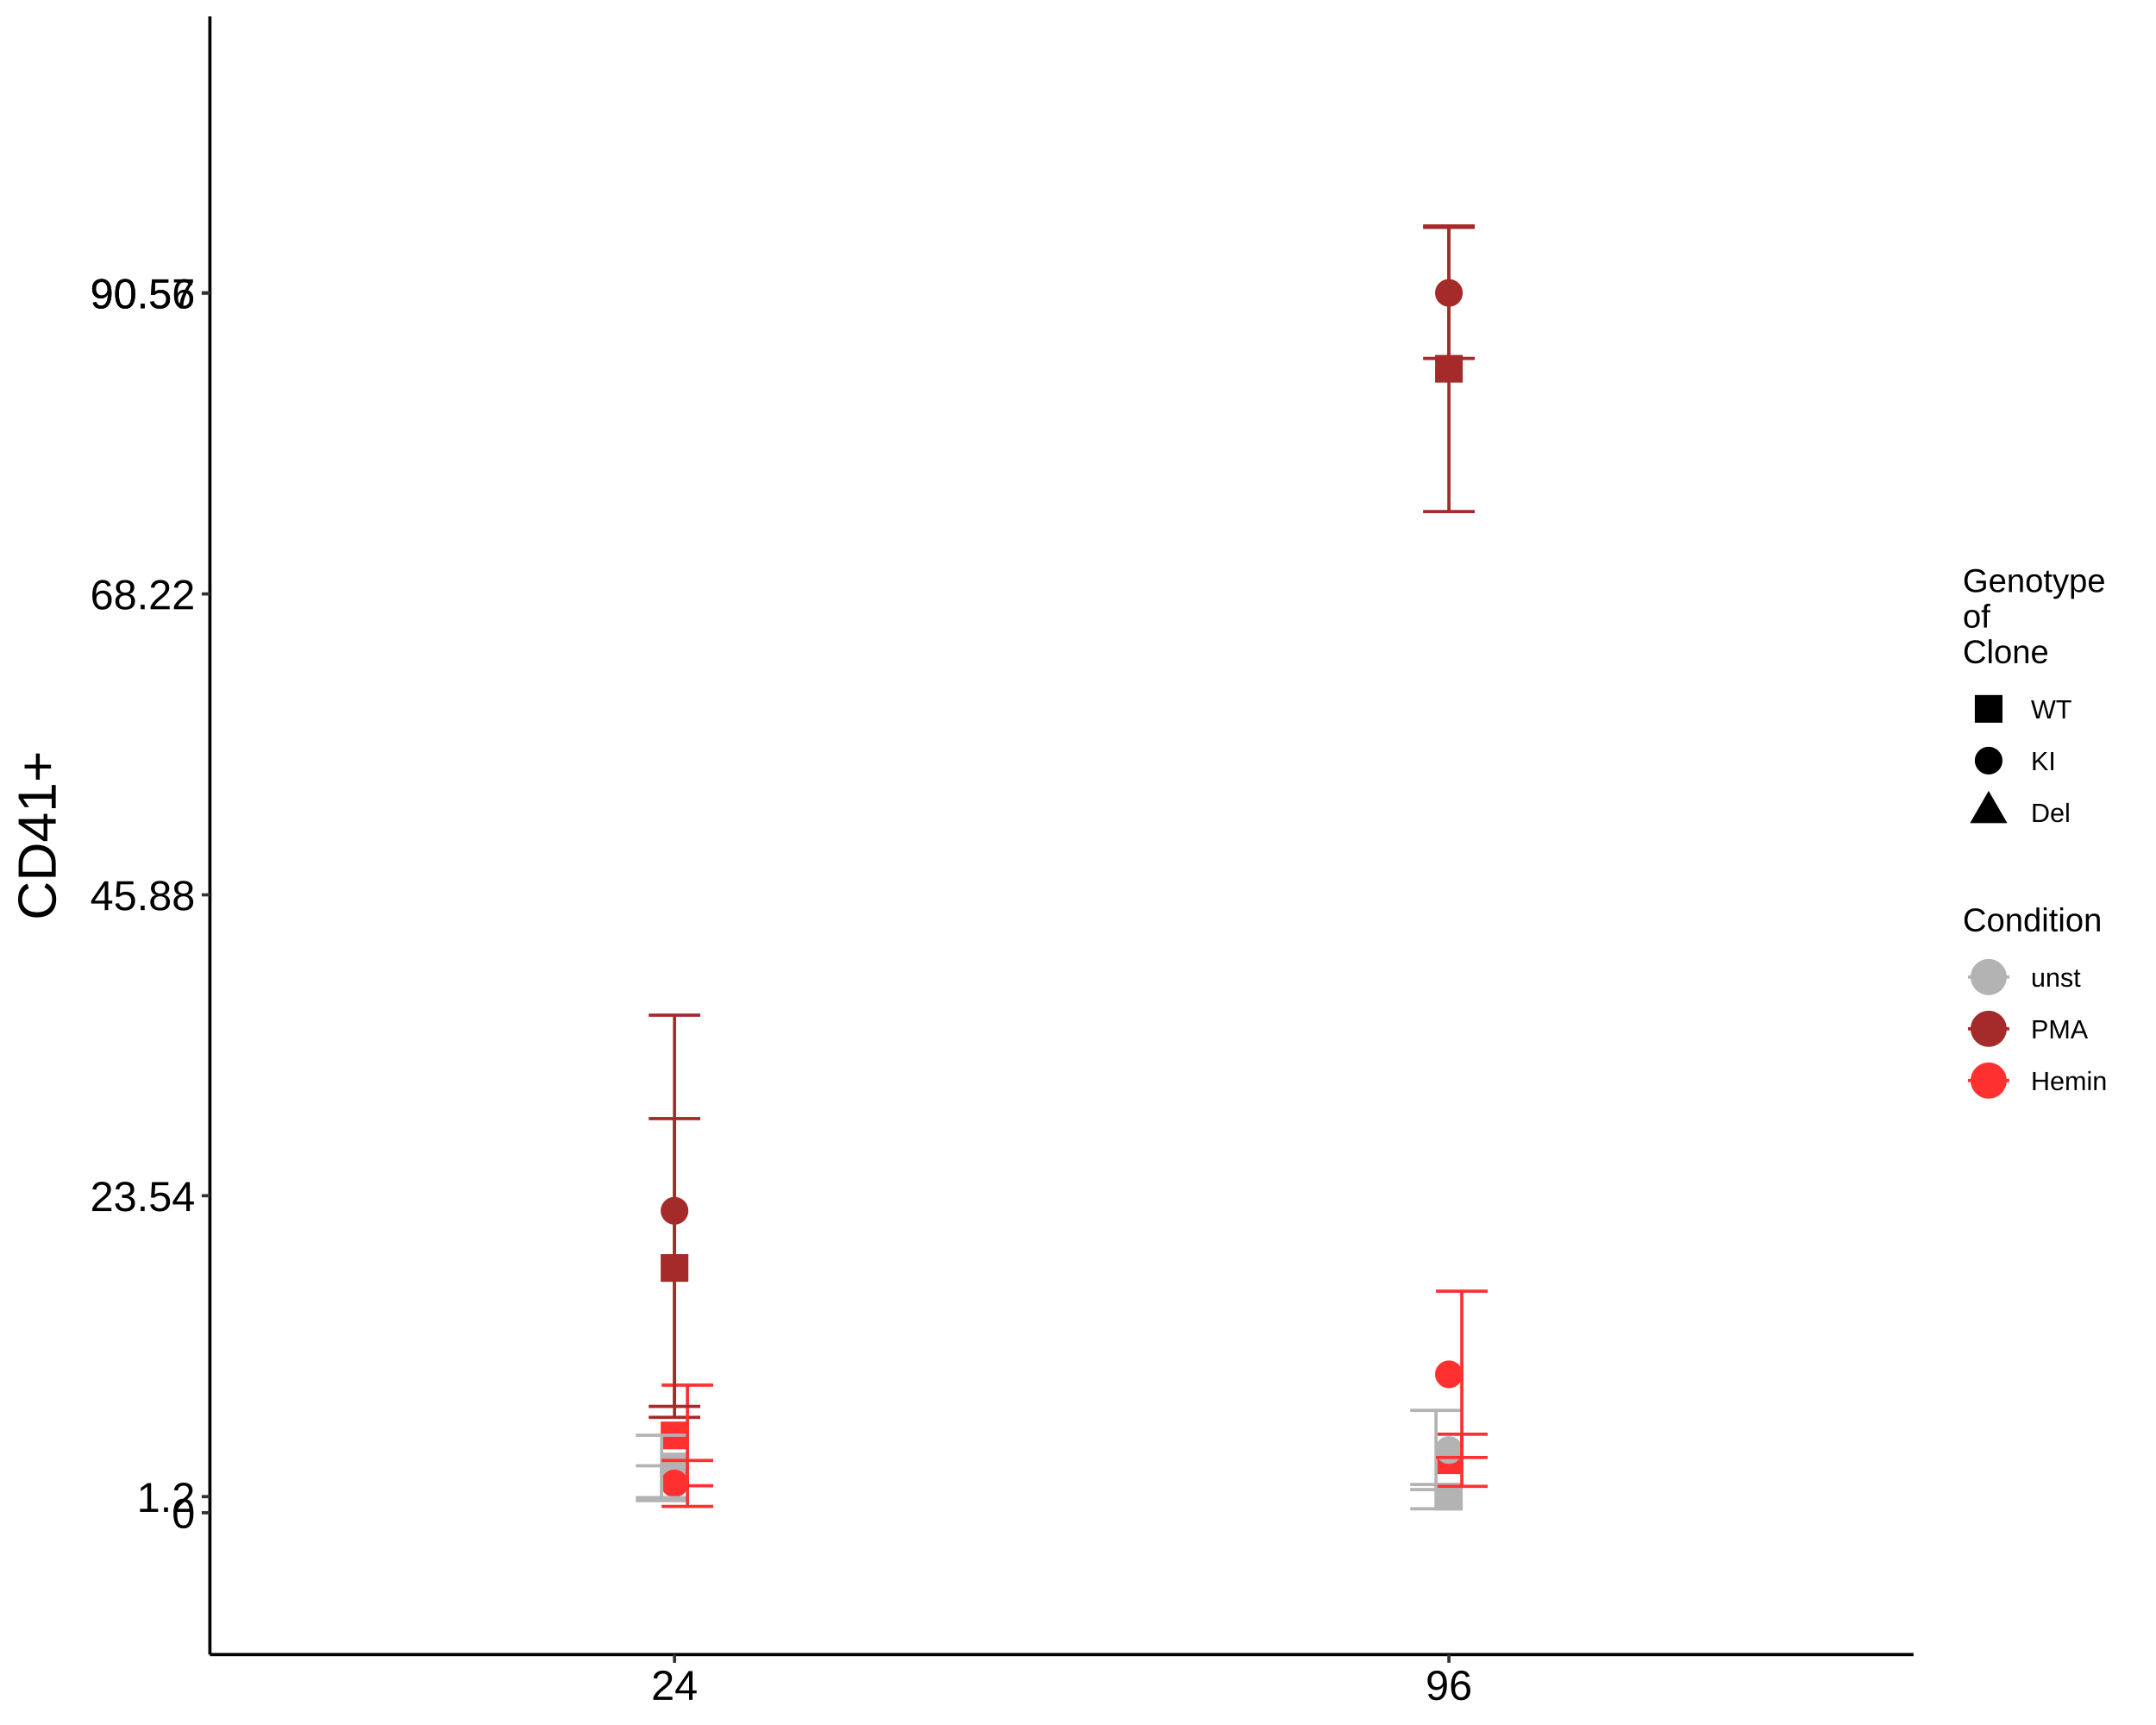
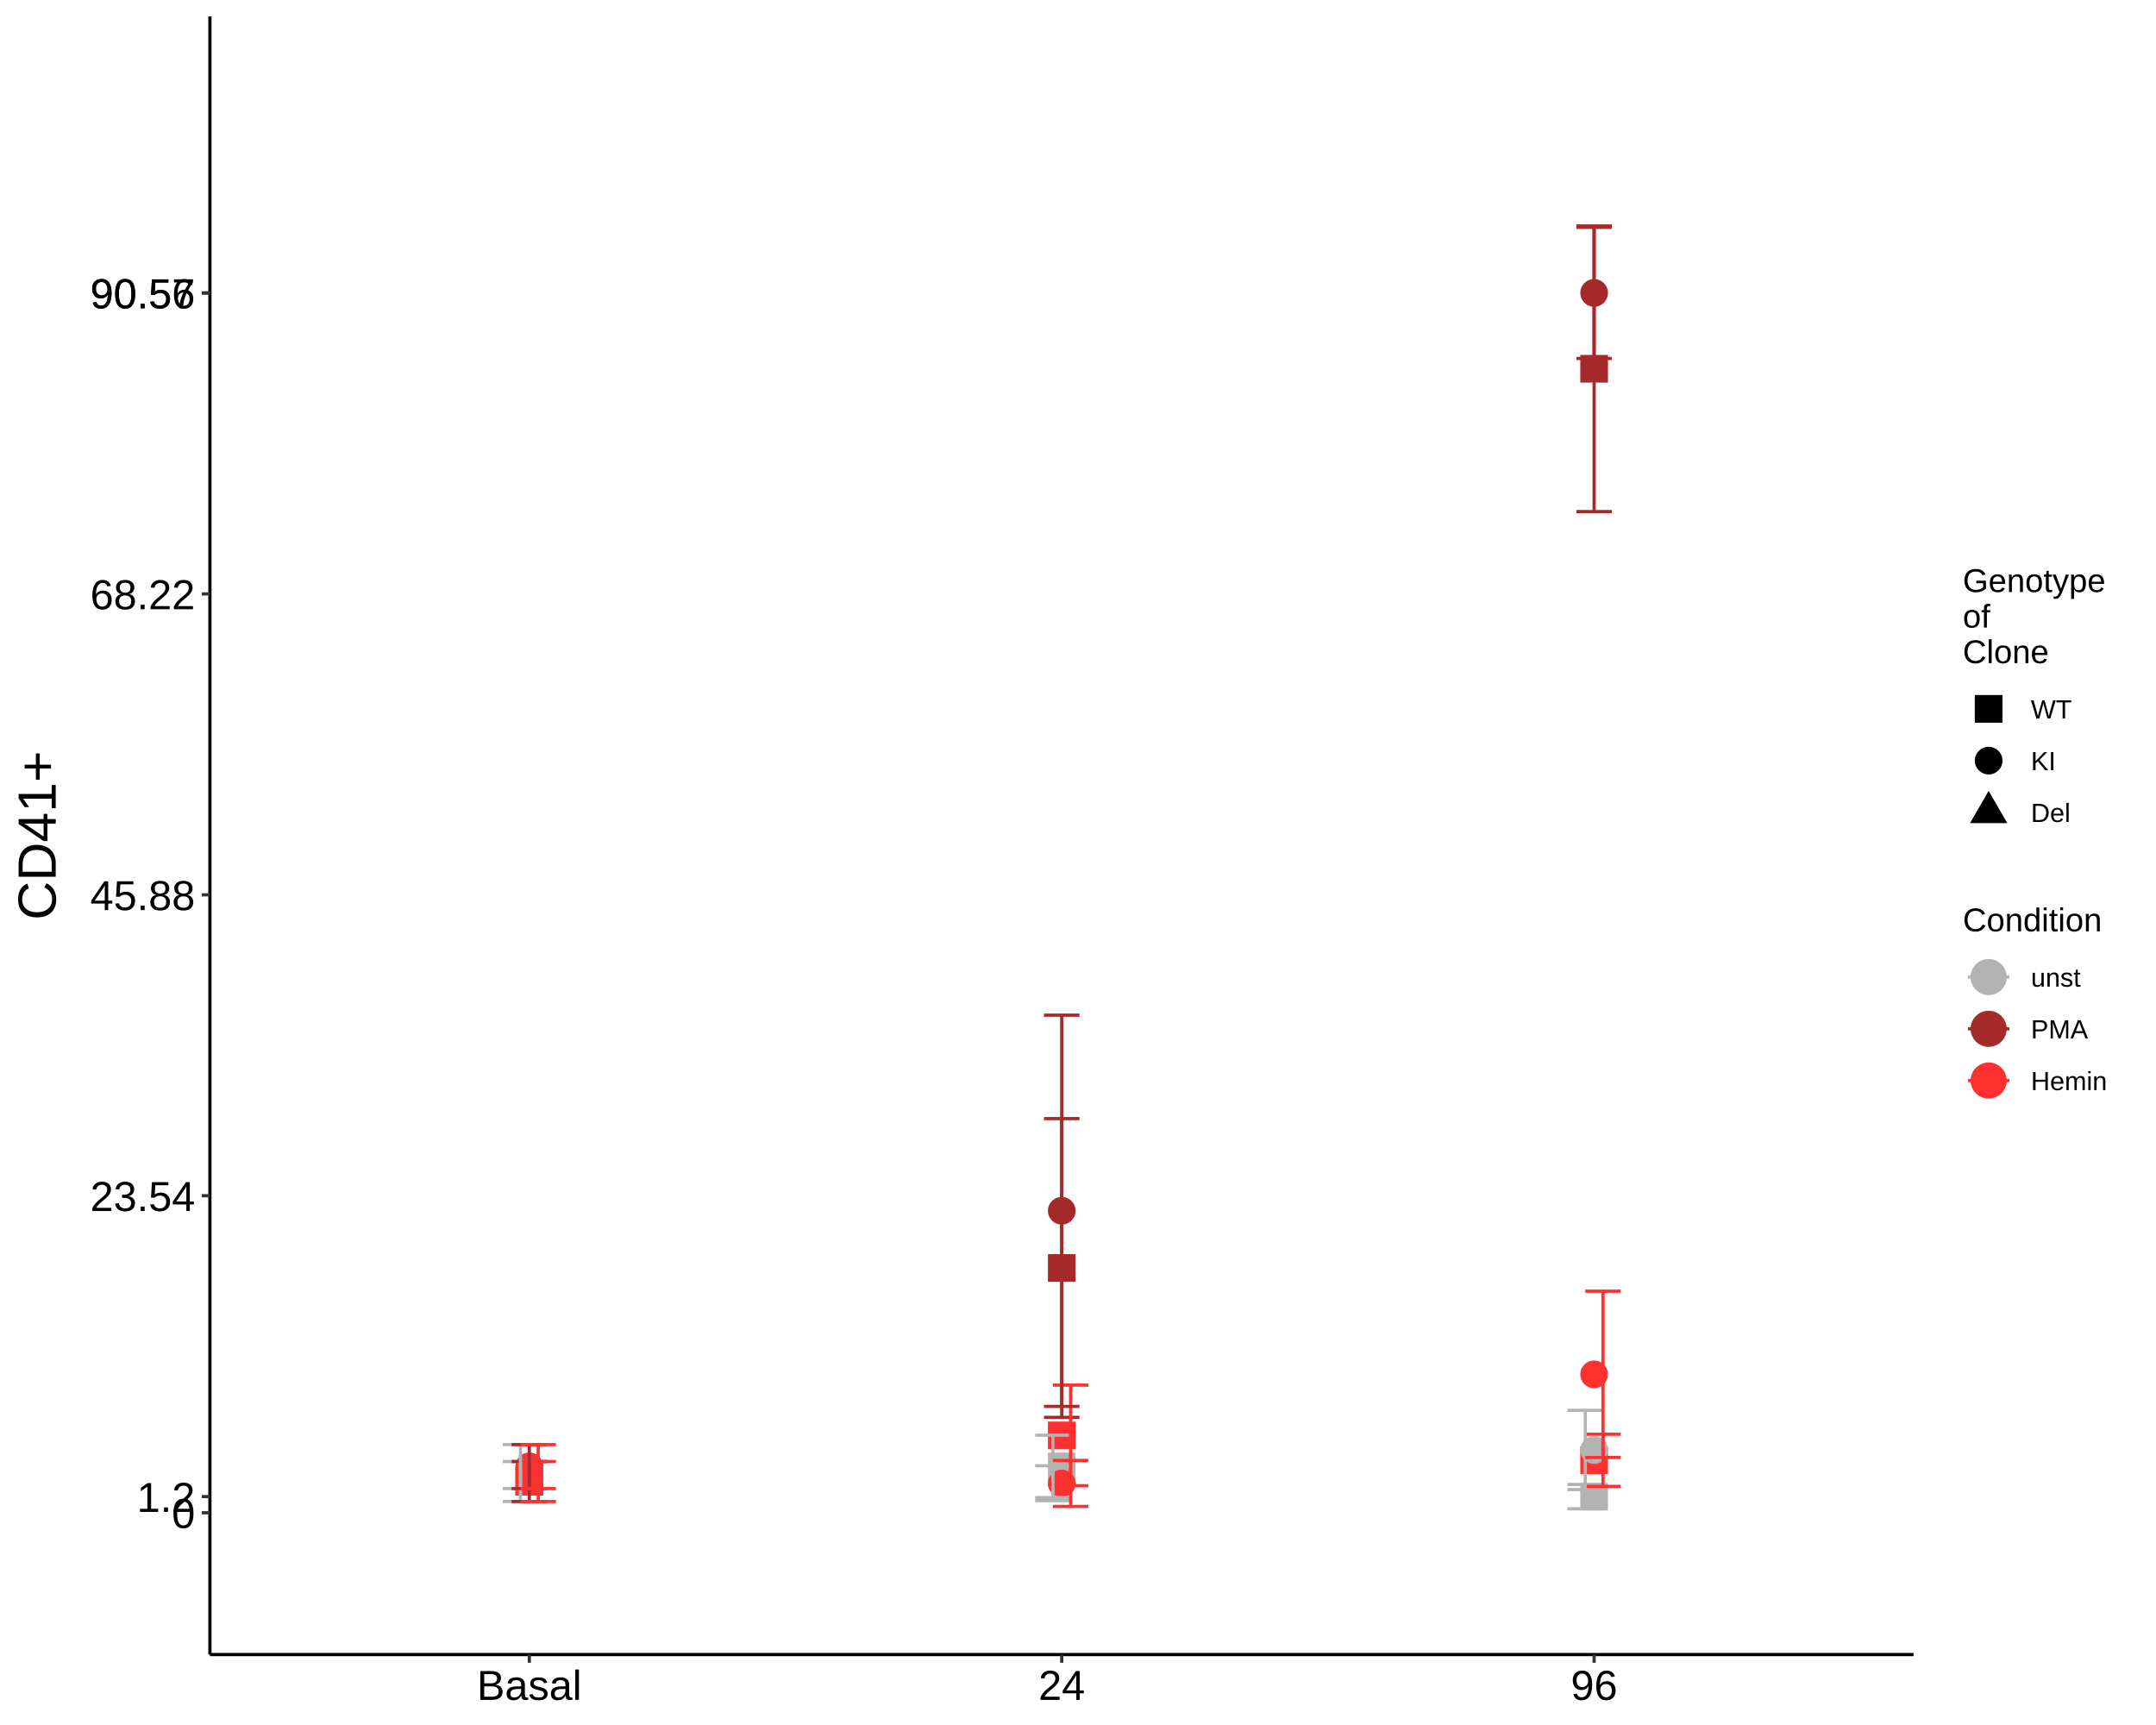
<svg xmlns="http://www.w3.org/2000/svg" class="svglite" width="720.00pt" height="576.00pt" viewBox="0 0 720.00 576.00">
  <defs>
    <style type="text/css">
    .svglite line, .svglite polyline, .svglite polygon, .svglite path, .svglite rect, .svglite circle {
      fill: none;
      stroke: #000000;
      stroke-linecap: round;
      stroke-linejoin: round;
      stroke-miterlimit: 10.00;
    }
  </style>
  </defs>
  <rect width="100%" height="100%" style="stroke: none; fill: #FFFFFF;" />
  <defs>
    <clipPath id="cpMC4wMHw3MjAuMDB8MC4wMHw1NzYuMDA=">
      <rect x="0.00" y="0.00" width="720.00" height="576.00" />
    </clipPath>
  </defs>
  <g clip-path="url(#cpMC4wMHw3MjAuMDB8MC4wMHw1NzYuMDA=)">
    <rect x="0" y="0.00" width="720.00" height="576.00" style="stroke-width: 1.07; stroke: #FFFFFF; fill: #FFFFFF;" />
  </g>
  <defs>
    <clipPath id="cpNzAuMTB8NjM5LjAzfDUuNDh8NTUyLjQ4">
      <rect x="70.10" y="5.48" width="568.94" height="547.00" />
    </clipPath>
  </defs>
  <g clip-path="url(#cpNzAuMTB8NjM5LjAzfDUuNDh8NTUyLjQ4)">
    <rect x="70.10" y="5.48" width="568.94" height="547.00" style="stroke-width: 1.07; stroke: none; fill: #FFFFFF;" />
-     <polygon points="220.64,494.27 229.88,494.27 229.88,485.04 220.64,485.04 " style="stroke-width: 2.83; stroke: none; fill: #B3B3B3;" />
-     <polygon points="479.25,504.36 488.49,504.36 488.49,495.13 479.25,495.13 " style="stroke-width: 2.83; stroke: none; fill: #B3B3B3;" />
-     <polygon points="220.64,428.01 229.88,428.01 229.88,418.77 220.64,418.77 " style="stroke-width: 2.83; stroke: none; fill: #A52A2A;" />
-     <polygon points="479.25,127.76 488.49,127.76 488.49,118.52 479.25,118.52 " style="stroke-width: 2.83; stroke: none; fill: #A52A2A;" />
-     <polygon points="220.64,483.93 229.88,483.93 229.88,474.69 220.64,474.69 " style="stroke-width: 2.83; stroke: none; fill: #FF3030;" />
-     <polygon points="479.25,492.22 488.49,492.22 488.49,482.98 479.25,482.98 " style="stroke-width: 2.83; stroke: none; fill: #FF3030;" />
-     <circle cx="225.26" cy="495.26" r="4.62" style="stroke-width: 2.83; stroke: none; fill: #B3B3B3;" />
-     <circle cx="483.87" cy="484.17" r="4.62" style="stroke-width: 2.83; stroke: none; fill: #B3B3B3;" />
-     <circle cx="225.26" cy="404.29" r="4.62" style="stroke-width: 2.83; stroke: none; fill: #A52A2A;" />
-     <circle cx="483.87" cy="97.81" r="4.62" style="stroke-width: 2.83; stroke: none; fill: #A52A2A;" />
-     <circle cx="225.26" cy="495.34" r="4.62" style="stroke-width: 2.83; stroke: none; fill: #FF3030;" />
-     <circle cx="483.87" cy="458.91" r="4.62" style="stroke-width: 2.83; stroke: none; fill: #FF3030;" />
-     <polyline points="212.33,479.24 229.57,479.24 " style="stroke-width: 1.07; stroke: #B3B3B3; stroke-linecap: butt;" />
-     <polyline points="220.95,479.24 220.95,500.07 " style="stroke-width: 1.07; stroke: #B3B3B3; stroke-linecap: butt;" />
-     <polyline points="212.33,500.07 229.57,500.07 " style="stroke-width: 1.07; stroke: #B3B3B3; stroke-linecap: butt;" />
-     <polyline points="470.94,495.68 488.18,495.68 " style="stroke-width: 1.07; stroke: #B3B3B3; stroke-linecap: butt;" />
-     <polyline points="479.56,495.68 479.56,503.81 " style="stroke-width: 1.07; stroke: #B3B3B3; stroke-linecap: butt;" />
-     <polyline points="470.94,503.81 488.18,503.81 " style="stroke-width: 1.07; stroke: #B3B3B3; stroke-linecap: butt;" />
-     <polyline points="216.64,373.51 233.88,373.51 " style="stroke-width: 1.07; stroke: #A52A2A; stroke-linecap: butt;" />
-     <polyline points="225.26,373.51 225.26,473.27 " style="stroke-width: 1.07; stroke: #A52A2A; stroke-linecap: butt;" />
-     <polyline points="216.64,473.27 233.88,473.27 " style="stroke-width: 1.07; stroke: #A52A2A; stroke-linecap: butt;" />
-     <polyline points="475.25,75.46 492.49,75.46 " style="stroke-width: 1.07; stroke: #A52A2A; stroke-linecap: butt;" />
-     <polyline points="483.87,75.46 483.87,170.82 " style="stroke-width: 1.07; stroke: #A52A2A; stroke-linecap: butt;" />
-     <polyline points="475.25,170.82 492.49,170.82 " style="stroke-width: 1.07; stroke: #A52A2A; stroke-linecap: butt;" />
-     <polyline points="220.95,462.51 238.19,462.51 " style="stroke-width: 1.07; stroke: #FF3030; stroke-linecap: butt;" />
-     <polyline points="229.57,462.51 229.57,496.11 " style="stroke-width: 1.07; stroke: #FF3030; stroke-linecap: butt;" />
-     <polyline points="220.95,496.11 238.19,496.11 " style="stroke-width: 1.07; stroke: #FF3030; stroke-linecap: butt;" />
-     <polyline points="479.56,478.90 496.80,478.90 " style="stroke-width: 1.07; stroke: #FF3030; stroke-linecap: butt;" />
-     <polyline points="488.18,478.90 488.18,496.31 " style="stroke-width: 1.07; stroke: #FF3030; stroke-linecap: butt;" />
-     <polyline points="479.56,496.31 496.80,496.31 " style="stroke-width: 1.07; stroke: #FF3030; stroke-linecap: butt;" />
-     <polyline points="212.33,489.45 229.57,489.45 " style="stroke-width: 1.07; stroke: #B3B3B3; stroke-linecap: butt;" />
-     <polyline points="220.95,489.45 220.95,501.08 " style="stroke-width: 1.07; stroke: #B3B3B3; stroke-linecap: butt;" />
-     <polyline points="212.33,501.08 229.57,501.08 " style="stroke-width: 1.07; stroke: #B3B3B3; stroke-linecap: butt;" />
-     <polyline points="470.94,470.93 488.18,470.93 " style="stroke-width: 1.07; stroke: #B3B3B3; stroke-linecap: butt;" />
-     <polyline points="479.56,470.93 479.56,497.40 " style="stroke-width: 1.07; stroke: #B3B3B3; stroke-linecap: butt;" />
-     <polyline points="470.94,497.40 488.18,497.40 " style="stroke-width: 1.07; stroke: #B3B3B3; stroke-linecap: butt;" />
-     <polyline points="216.64,338.97 233.88,338.97 " style="stroke-width: 1.07; stroke: #A52A2A; stroke-linecap: butt;" />
-     <polyline points="225.26,338.97 225.26,469.62 " style="stroke-width: 1.07; stroke: #A52A2A; stroke-linecap: butt;" />
-     <polyline points="216.64,469.62 233.88,469.62 " style="stroke-width: 1.07; stroke: #A52A2A; stroke-linecap: butt;" />
-     <polyline points="475.25,75.91 492.49,75.91 " style="stroke-width: 1.07; stroke: #A52A2A; stroke-linecap: butt;" />
-     <polyline points="483.87,75.91 483.87,119.70 " style="stroke-width: 1.07; stroke: #A52A2A; stroke-linecap: butt;" />
-     <polyline points="475.25,119.70 492.49,119.70 " style="stroke-width: 1.07; stroke: #A52A2A; stroke-linecap: butt;" />
-     <polyline points="220.95,487.66 238.19,487.66 " style="stroke-width: 1.07; stroke: #FF3030; stroke-linecap: butt;" />
-     <polyline points="229.57,487.66 229.57,503.01 " style="stroke-width: 1.07; stroke: #FF3030; stroke-linecap: butt;" />
-     <polyline points="220.95,503.01 238.19,503.01 " style="stroke-width: 1.07; stroke: #FF3030; stroke-linecap: butt;" />
-     <polyline points="479.56,431.14 496.80,431.14 " style="stroke-width: 1.07; stroke: #FF3030; stroke-linecap: butt;" />
-     <polyline points="488.18,431.14 488.18,486.67 " style="stroke-width: 1.07; stroke: #FF3030; stroke-linecap: butt;" />
-     <polyline points="479.56,486.67 496.80,486.67 " style="stroke-width: 1.07; stroke: #FF3030; stroke-linecap: butt;" />
+     <polygon points="172.15,499.32 181.39,499.32 181.39,490.08 172.15,490.08 " style="stroke-width: 2.83; stroke: none; fill: #B3B3B3;" />
+     <polygon points="349.95,494.27 359.18,494.27 359.18,485.04 349.95,485.04 " style="stroke-width: 2.83; stroke: none; fill: #B3B3B3;" />
+     <polygon points="527.74,504.36 536.98,504.36 536.98,495.13 527.74,495.13 " style="stroke-width: 2.83; stroke: none; fill: #B3B3B3;" />
+     <polygon points="172.15,499.32 181.39,499.32 181.39,490.08 172.15,490.08 " style="stroke-width: 2.83; stroke: none; fill: #A52A2A;" />
+     <polygon points="349.95,428.01 359.18,428.01 359.18,418.77 349.95,418.77 " style="stroke-width: 2.83; stroke: none; fill: #A52A2A;" />
+     <polygon points="527.74,127.76 536.98,127.76 536.98,118.52 527.74,118.52 " style="stroke-width: 2.83; stroke: none; fill: #A52A2A;" />
+     <polygon points="172.15,499.32 181.39,499.32 181.39,490.08 172.15,490.08 " style="stroke-width: 2.83; stroke: none; fill: #FF3030;" />
+     <polygon points="349.95,483.93 359.18,483.93 359.18,474.69 349.95,474.69 " style="stroke-width: 2.83; stroke: none; fill: #FF3030;" />
+     <polygon points="527.74,492.22 536.98,492.22 536.98,482.98 527.74,482.98 " style="stroke-width: 2.83; stroke: none; fill: #FF3030;" />
+     <circle cx="176.77" cy="489.72" r="4.62" style="stroke-width: 2.83; stroke: none; fill: #B3B3B3;" />
+     <circle cx="354.57" cy="495.26" r="4.62" style="stroke-width: 2.83; stroke: none; fill: #B3B3B3;" />
+     <circle cx="532.36" cy="484.17" r="4.62" style="stroke-width: 2.83; stroke: none; fill: #B3B3B3;" />
+     <circle cx="176.77" cy="489.72" r="4.62" style="stroke-width: 2.83; stroke: none; fill: #A52A2A;" />
+     <circle cx="354.57" cy="404.29" r="4.62" style="stroke-width: 2.83; stroke: none; fill: #A52A2A;" />
+     <circle cx="532.36" cy="97.81" r="4.62" style="stroke-width: 2.83; stroke: none; fill: #A52A2A;" />
+     <circle cx="176.77" cy="489.72" r="4.62" style="stroke-width: 2.83; stroke: none; fill: #FF3030;" />
+     <circle cx="354.57" cy="495.34" r="4.62" style="stroke-width: 2.83; stroke: none; fill: #FF3030;" />
+     <circle cx="532.36" cy="458.91" r="4.62" style="stroke-width: 2.83; stroke: none; fill: #FF3030;" />
+     <polyline points="167.88,488.02 179.73,488.02 " style="stroke-width: 1.07; stroke: #B3B3B3; stroke-linecap: butt;" />
+     <polyline points="173.81,488.02 173.81,501.38 " style="stroke-width: 1.07; stroke: #B3B3B3; stroke-linecap: butt;" />
+     <polyline points="167.88,501.38 179.73,501.38 " style="stroke-width: 1.07; stroke: #B3B3B3; stroke-linecap: butt;" />
+     <polyline points="345.68,479.24 357.53,479.24 " style="stroke-width: 1.07; stroke: #B3B3B3; stroke-linecap: butt;" />
+     <polyline points="351.60,479.24 351.60,500.07 " style="stroke-width: 1.07; stroke: #B3B3B3; stroke-linecap: butt;" />
+     <polyline points="345.68,500.07 357.53,500.07 " style="stroke-width: 1.07; stroke: #B3B3B3; stroke-linecap: butt;" />
+     <polyline points="523.47,495.68 535.32,495.68 " style="stroke-width: 1.07; stroke: #B3B3B3; stroke-linecap: butt;" />
+     <polyline points="529.40,495.68 529.40,503.81 " style="stroke-width: 1.07; stroke: #B3B3B3; stroke-linecap: butt;" />
+     <polyline points="523.47,503.81 535.32,503.81 " style="stroke-width: 1.07; stroke: #B3B3B3; stroke-linecap: butt;" />
+     <polyline points="170.85,488.02 182.70,488.02 " style="stroke-width: 1.07; stroke: #A52A2A; stroke-linecap: butt;" />
+     <polyline points="176.77,488.02 176.77,501.38 " style="stroke-width: 1.07; stroke: #A52A2A; stroke-linecap: butt;" />
+     <polyline points="170.85,501.38 182.70,501.38 " style="stroke-width: 1.07; stroke: #A52A2A; stroke-linecap: butt;" />
+     <polyline points="348.64,373.51 360.49,373.51 " style="stroke-width: 1.07; stroke: #A52A2A; stroke-linecap: butt;" />
+     <polyline points="354.57,373.51 354.57,473.27 " style="stroke-width: 1.07; stroke: #A52A2A; stroke-linecap: butt;" />
+     <polyline points="348.64,473.27 360.49,473.27 " style="stroke-width: 1.07; stroke: #A52A2A; stroke-linecap: butt;" />
+     <polyline points="526.43,75.46 538.29,75.46 " style="stroke-width: 1.07; stroke: #A52A2A; stroke-linecap: butt;" />
+     <polyline points="532.36,75.46 532.36,170.82 " style="stroke-width: 1.07; stroke: #A52A2A; stroke-linecap: butt;" />
+     <polyline points="526.43,170.82 538.29,170.82 " style="stroke-width: 1.07; stroke: #A52A2A; stroke-linecap: butt;" />
+     <polyline points="173.81,488.02 185.66,488.02 " style="stroke-width: 1.07; stroke: #FF3030; stroke-linecap: butt;" />
+     <polyline points="179.73,488.02 179.73,501.38 " style="stroke-width: 1.07; stroke: #FF3030; stroke-linecap: butt;" />
+     <polyline points="173.81,501.38 185.66,501.38 " style="stroke-width: 1.07; stroke: #FF3030; stroke-linecap: butt;" />
+     <polyline points="351.60,462.51 363.45,462.51 " style="stroke-width: 1.07; stroke: #FF3030; stroke-linecap: butt;" />
+     <polyline points="357.53,462.51 357.53,496.11 " style="stroke-width: 1.07; stroke: #FF3030; stroke-linecap: butt;" />
+     <polyline points="351.60,496.11 363.45,496.11 " style="stroke-width: 1.07; stroke: #FF3030; stroke-linecap: butt;" />
+     <polyline points="529.40,478.90 541.25,478.90 " style="stroke-width: 1.07; stroke: #FF3030; stroke-linecap: butt;" />
+     <polyline points="535.32,478.90 535.32,496.31 " style="stroke-width: 1.07; stroke: #FF3030; stroke-linecap: butt;" />
+     <polyline points="529.40,496.31 541.25,496.31 " style="stroke-width: 1.07; stroke: #FF3030; stroke-linecap: butt;" />
+     <polyline points="167.88,482.37 179.73,482.37 " style="stroke-width: 1.07; stroke: #B3B3B3; stroke-linecap: butt;" />
+     <polyline points="173.81,482.37 173.81,497.06 " style="stroke-width: 1.07; stroke: #B3B3B3; stroke-linecap: butt;" />
+     <polyline points="167.88,497.06 179.73,497.06 " style="stroke-width: 1.07; stroke: #B3B3B3; stroke-linecap: butt;" />
+     <polyline points="345.68,489.45 357.53,489.45 " style="stroke-width: 1.07; stroke: #B3B3B3; stroke-linecap: butt;" />
+     <polyline points="351.60,489.45 351.60,501.08 " style="stroke-width: 1.07; stroke: #B3B3B3; stroke-linecap: butt;" />
+     <polyline points="345.68,501.08 357.53,501.08 " style="stroke-width: 1.07; stroke: #B3B3B3; stroke-linecap: butt;" />
+     <polyline points="523.47,470.93 535.32,470.93 " style="stroke-width: 1.07; stroke: #B3B3B3; stroke-linecap: butt;" />
+     <polyline points="529.40,470.93 529.40,497.40 " style="stroke-width: 1.07; stroke: #B3B3B3; stroke-linecap: butt;" />
+     <polyline points="523.47,497.40 535.32,497.40 " style="stroke-width: 1.07; stroke: #B3B3B3; stroke-linecap: butt;" />
+     <polyline points="170.85,482.37 182.70,482.37 " style="stroke-width: 1.07; stroke: #A52A2A; stroke-linecap: butt;" />
+     <polyline points="176.77,482.37 176.77,497.06 " style="stroke-width: 1.07; stroke: #A52A2A; stroke-linecap: butt;" />
+     <polyline points="170.85,497.06 182.70,497.06 " style="stroke-width: 1.07; stroke: #A52A2A; stroke-linecap: butt;" />
+     <polyline points="348.64,338.97 360.49,338.97 " style="stroke-width: 1.07; stroke: #A52A2A; stroke-linecap: butt;" />
+     <polyline points="354.57,338.97 354.57,469.62 " style="stroke-width: 1.07; stroke: #A52A2A; stroke-linecap: butt;" />
+     <polyline points="348.64,469.62 360.49,469.62 " style="stroke-width: 1.07; stroke: #A52A2A; stroke-linecap: butt;" />
+     <polyline points="526.43,75.91 538.29,75.91 " style="stroke-width: 1.07; stroke: #A52A2A; stroke-linecap: butt;" />
+     <polyline points="532.36,75.91 532.36,119.70 " style="stroke-width: 1.07; stroke: #A52A2A; stroke-linecap: butt;" />
+     <polyline points="526.43,119.70 538.29,119.70 " style="stroke-width: 1.07; stroke: #A52A2A; stroke-linecap: butt;" />
+     <polyline points="173.81,482.37 185.66,482.37 " style="stroke-width: 1.07; stroke: #FF3030; stroke-linecap: butt;" />
+     <polyline points="179.73,482.37 179.73,497.06 " style="stroke-width: 1.07; stroke: #FF3030; stroke-linecap: butt;" />
+     <polyline points="173.81,497.06 185.66,497.06 " style="stroke-width: 1.07; stroke: #FF3030; stroke-linecap: butt;" />
+     <polyline points="351.60,487.66 363.45,487.66 " style="stroke-width: 1.07; stroke: #FF3030; stroke-linecap: butt;" />
+     <polyline points="357.53,487.66 357.53,503.01 " style="stroke-width: 1.07; stroke: #FF3030; stroke-linecap: butt;" />
+     <polyline points="351.60,503.01 363.45,503.01 " style="stroke-width: 1.07; stroke: #FF3030; stroke-linecap: butt;" />
+     <polyline points="529.40,431.14 541.25,431.14 " style="stroke-width: 1.07; stroke: #FF3030; stroke-linecap: butt;" />
+     <polyline points="535.32,431.14 535.32,486.67 " style="stroke-width: 1.07; stroke: #FF3030; stroke-linecap: butt;" />
+     <polyline points="529.40,486.67 541.25,486.67 " style="stroke-width: 1.07; stroke: #FF3030; stroke-linecap: butt;" />
  </g>
  <g clip-path="url(#cpMC4wMHw3MjAuMDB8MC4wMHw1NzYuMDA=)">
    <polyline points="70.10,552.48 70.10,5.48 " style="stroke-width: 1.07; stroke-linecap: butt;" />
    <text x="65.16" y="510.23" text-anchor="end" style="font-size: 14.00px; font-family: Arimo;" textLength="8.91px" lengthAdjust="spacingAndGlyphs">0</text>
    <text x="65.16" y="504.85" text-anchor="end" style="font-size: 14.00px; font-family: Arimo;" textLength="22.26px" lengthAdjust="spacingAndGlyphs">1.2</text>
    <text x="65.16" y="404.37" text-anchor="end" style="font-size: 14.00px; font-family: Arimo;" textLength="40.08px" lengthAdjust="spacingAndGlyphs">23.54</text>
    <text x="65.16" y="303.90" text-anchor="end" style="font-size: 14.00px; font-family: Arimo;" textLength="40.08px" lengthAdjust="spacingAndGlyphs">45.88</text>
    <text x="65.16" y="203.43" text-anchor="end" style="font-size: 14.00px; font-family: Arimo;" textLength="40.08px" lengthAdjust="spacingAndGlyphs">68.22</text>
    <text x="65.16" y="102.95" text-anchor="end" style="font-size: 14.00px; font-family: Arimo;" textLength="40.08px" lengthAdjust="spacingAndGlyphs">90.56</text>
    <text x="65.16" y="102.91" text-anchor="end" style="font-size: 14.00px; font-family: Arimo;" textLength="40.08px" lengthAdjust="spacingAndGlyphs">90.57</text>
    <polyline points="67.36,505.13 70.10,505.13 " style="stroke-width: 1.07; stroke: #333333; stroke-linecap: butt;" />
    <polyline points="67.36,499.74 70.10,499.74 " style="stroke-width: 1.07; stroke: #333333; stroke-linecap: butt;" />
    <polyline points="67.36,399.27 70.10,399.27 " style="stroke-width: 1.07; stroke: #333333; stroke-linecap: butt;" />
    <polyline points="67.36,298.80 70.10,298.80 " style="stroke-width: 1.07; stroke: #333333; stroke-linecap: butt;" />
    <polyline points="67.36,198.32 70.10,198.32 " style="stroke-width: 1.07; stroke: #333333; stroke-linecap: butt;" />
    <polyline points="67.36,97.85 70.10,97.85 " style="stroke-width: 1.07; stroke: #333333; stroke-linecap: butt;" />
    <polyline points="67.36,97.81 70.10,97.81 " style="stroke-width: 1.07; stroke: #333333; stroke-linecap: butt;" />
    <polyline points="70.10,552.48 639.03,552.48 " style="stroke-width: 1.07; stroke-linecap: butt;" />
-     <polyline points="225.26,555.22 225.26,552.48 " style="stroke-width: 1.07; stroke: #333333; stroke-linecap: butt;" />
-     <polyline points="483.87,555.22 483.87,552.48 " style="stroke-width: 1.07; stroke: #333333; stroke-linecap: butt;" />
-     <text x="225.26" y="567.61" text-anchor="middle" style="font-size: 14.00px; font-family: Arimo;" textLength="17.81px" lengthAdjust="spacingAndGlyphs">24</text>
-     <text x="483.87" y="567.61" text-anchor="middle" style="font-size: 14.00px; font-family: Arimo;" textLength="17.81px" lengthAdjust="spacingAndGlyphs">96</text>
+     <polyline points="176.77,555.22 176.77,552.48 " style="stroke-width: 1.07; stroke: #333333; stroke-linecap: butt;" />
+     <polyline points="354.57,555.22 354.57,552.48 " style="stroke-width: 1.07; stroke: #333333; stroke-linecap: butt;" />
+     <polyline points="532.36,555.22 532.36,552.48 " style="stroke-width: 1.07; stroke: #333333; stroke-linecap: butt;" />
+     <text x="176.77" y="567.61" text-anchor="middle" style="font-size: 14.00px; font-family: Arimo;" textLength="37.94px" lengthAdjust="spacingAndGlyphs">Basal</text>
+     <text x="354.57" y="567.61" text-anchor="middle" style="font-size: 14.00px; font-family: Arimo;" textLength="17.81px" lengthAdjust="spacingAndGlyphs">24</text>
+     <text x="532.36" y="567.61" text-anchor="middle" style="font-size: 14.00px; font-family: Arimo;" textLength="17.81px" lengthAdjust="spacingAndGlyphs">96</text>
    <text transform="translate(18.61,278.98) rotate(-90)" text-anchor="middle" style="font-size: 18.00px; font-family: Arimo;" textLength="64.43px" lengthAdjust="spacingAndGlyphs">CD41+</text>
    <rect x="649.99" y="183.03" width="64.53" height="102.35" style="stroke-width: 1.07; stroke: none; fill: #FFFFFF;" />
    <text x="655.47" y="197.68" style="font-size: 11.00px; font-family: Arimo;" textLength="53.57px" lengthAdjust="spacingAndGlyphs">Genotype</text>
    <text x="655.47" y="209.56" style="font-size: 11.00px; font-family: Arimo;" textLength="10.61px" lengthAdjust="spacingAndGlyphs">of</text>
    <text x="655.47" y="221.44" style="font-size: 11.00px; font-family: Arimo;" textLength="31.21px" lengthAdjust="spacingAndGlyphs">Clone</text>
    <polygon points="659.49,241.32 668.73,241.32 668.73,232.08 659.49,232.08 " style="stroke-width: 2.83; stroke: none; fill: #000000;" />
    <circle cx="664.11" cy="253.98" r="4.62" style="stroke-width: 2.83; stroke: none; fill: #000000;" />
    <polygon points="664.11,264.08 670.33,274.85 657.89,274.85 " style="stroke-width: 2.83; stroke: none; fill: #000000;" />
    <text x="678.23" y="239.91" style="font-size: 8.80px; font-family: Arimo;" textLength="14.07px" lengthAdjust="spacingAndGlyphs">WT</text>
    <text x="678.23" y="257.19" style="font-size: 8.80px; font-family: Arimo;" textLength="8.36px" lengthAdjust="spacingAndGlyphs">KI</text>
    <text x="678.23" y="274.47" style="font-size: 8.80px; font-family: Arimo;" textLength="14.64px" lengthAdjust="spacingAndGlyphs">Del</text>
    <rect x="649.99" y="296.34" width="63.46" height="78.59" style="stroke-width: 1.07; stroke: none; fill: #FFFFFF;" />
    <text x="655.47" y="310.98" style="font-size: 11.00px; font-family: Arimo;" textLength="52.50px" lengthAdjust="spacingAndGlyphs">Condition</text>
    <circle cx="664.11" cy="326.25" r="4.62" style="stroke-width: 2.83; stroke: #B3B3B3; fill: #B3B3B3;" />
    <line x1="657.20" y1="326.25" x2="671.03" y2="326.25" style="stroke-width: 1.07; stroke: #B3B3B3; stroke-linecap: butt;" />
    <circle cx="664.11" cy="343.53" r="4.62" style="stroke-width: 2.83; stroke: #A52A2A; fill: #A52A2A;" />
    <line x1="657.20" y1="343.53" x2="671.03" y2="343.53" style="stroke-width: 1.07; stroke: #A52A2A; stroke-linecap: butt;" />
    <circle cx="664.11" cy="360.81" r="4.62" style="stroke-width: 2.83; stroke: #FF3030; fill: #FF3030;" />
    <line x1="657.20" y1="360.81" x2="671.03" y2="360.81" style="stroke-width: 1.07; stroke: #FF3030; stroke-linecap: butt;" />
    <text x="678.23" y="329.46" style="font-size: 8.80px; font-family: Arimo;" textLength="19.18px" lengthAdjust="spacingAndGlyphs">unst</text>
    <text x="678.23" y="346.74" style="font-size: 8.80px; font-family: Arimo;" textLength="18.91px" lengthAdjust="spacingAndGlyphs">PMA</text>
    <text x="678.23" y="364.02" style="font-size: 8.80px; font-family: Arimo;" textLength="28.62px" lengthAdjust="spacingAndGlyphs">Hemin</text>
  </g>
</svg>
